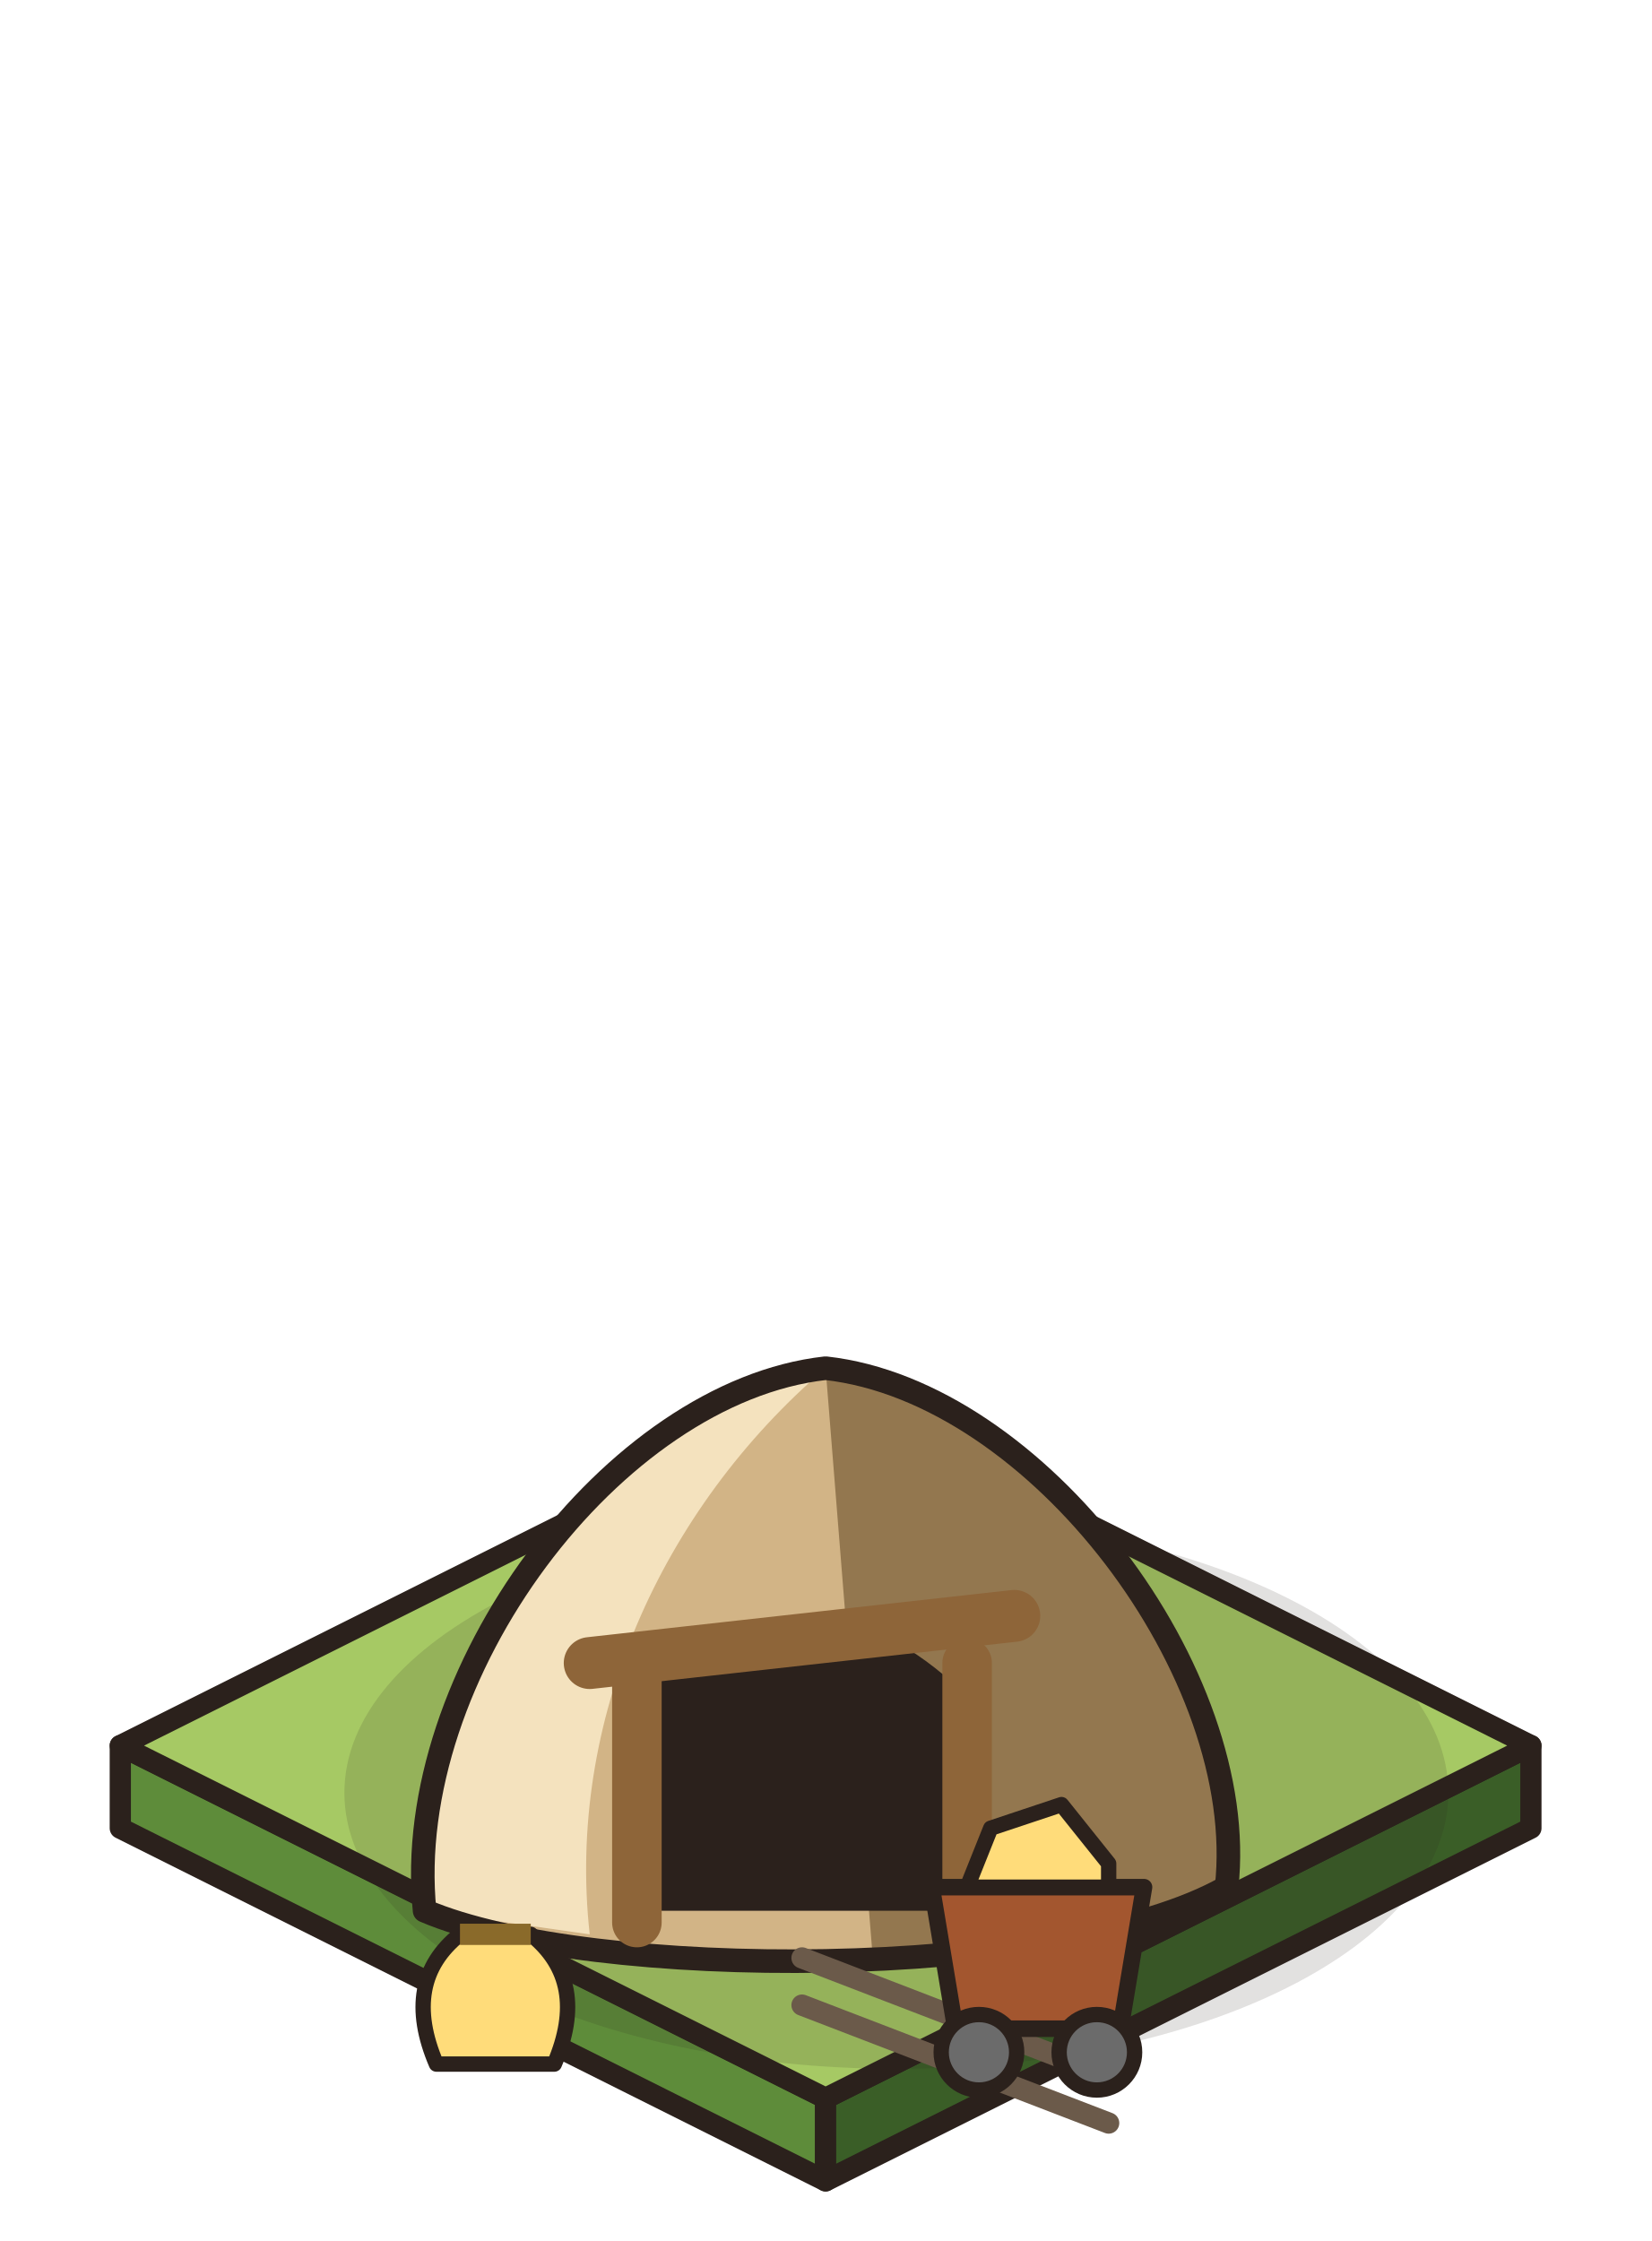
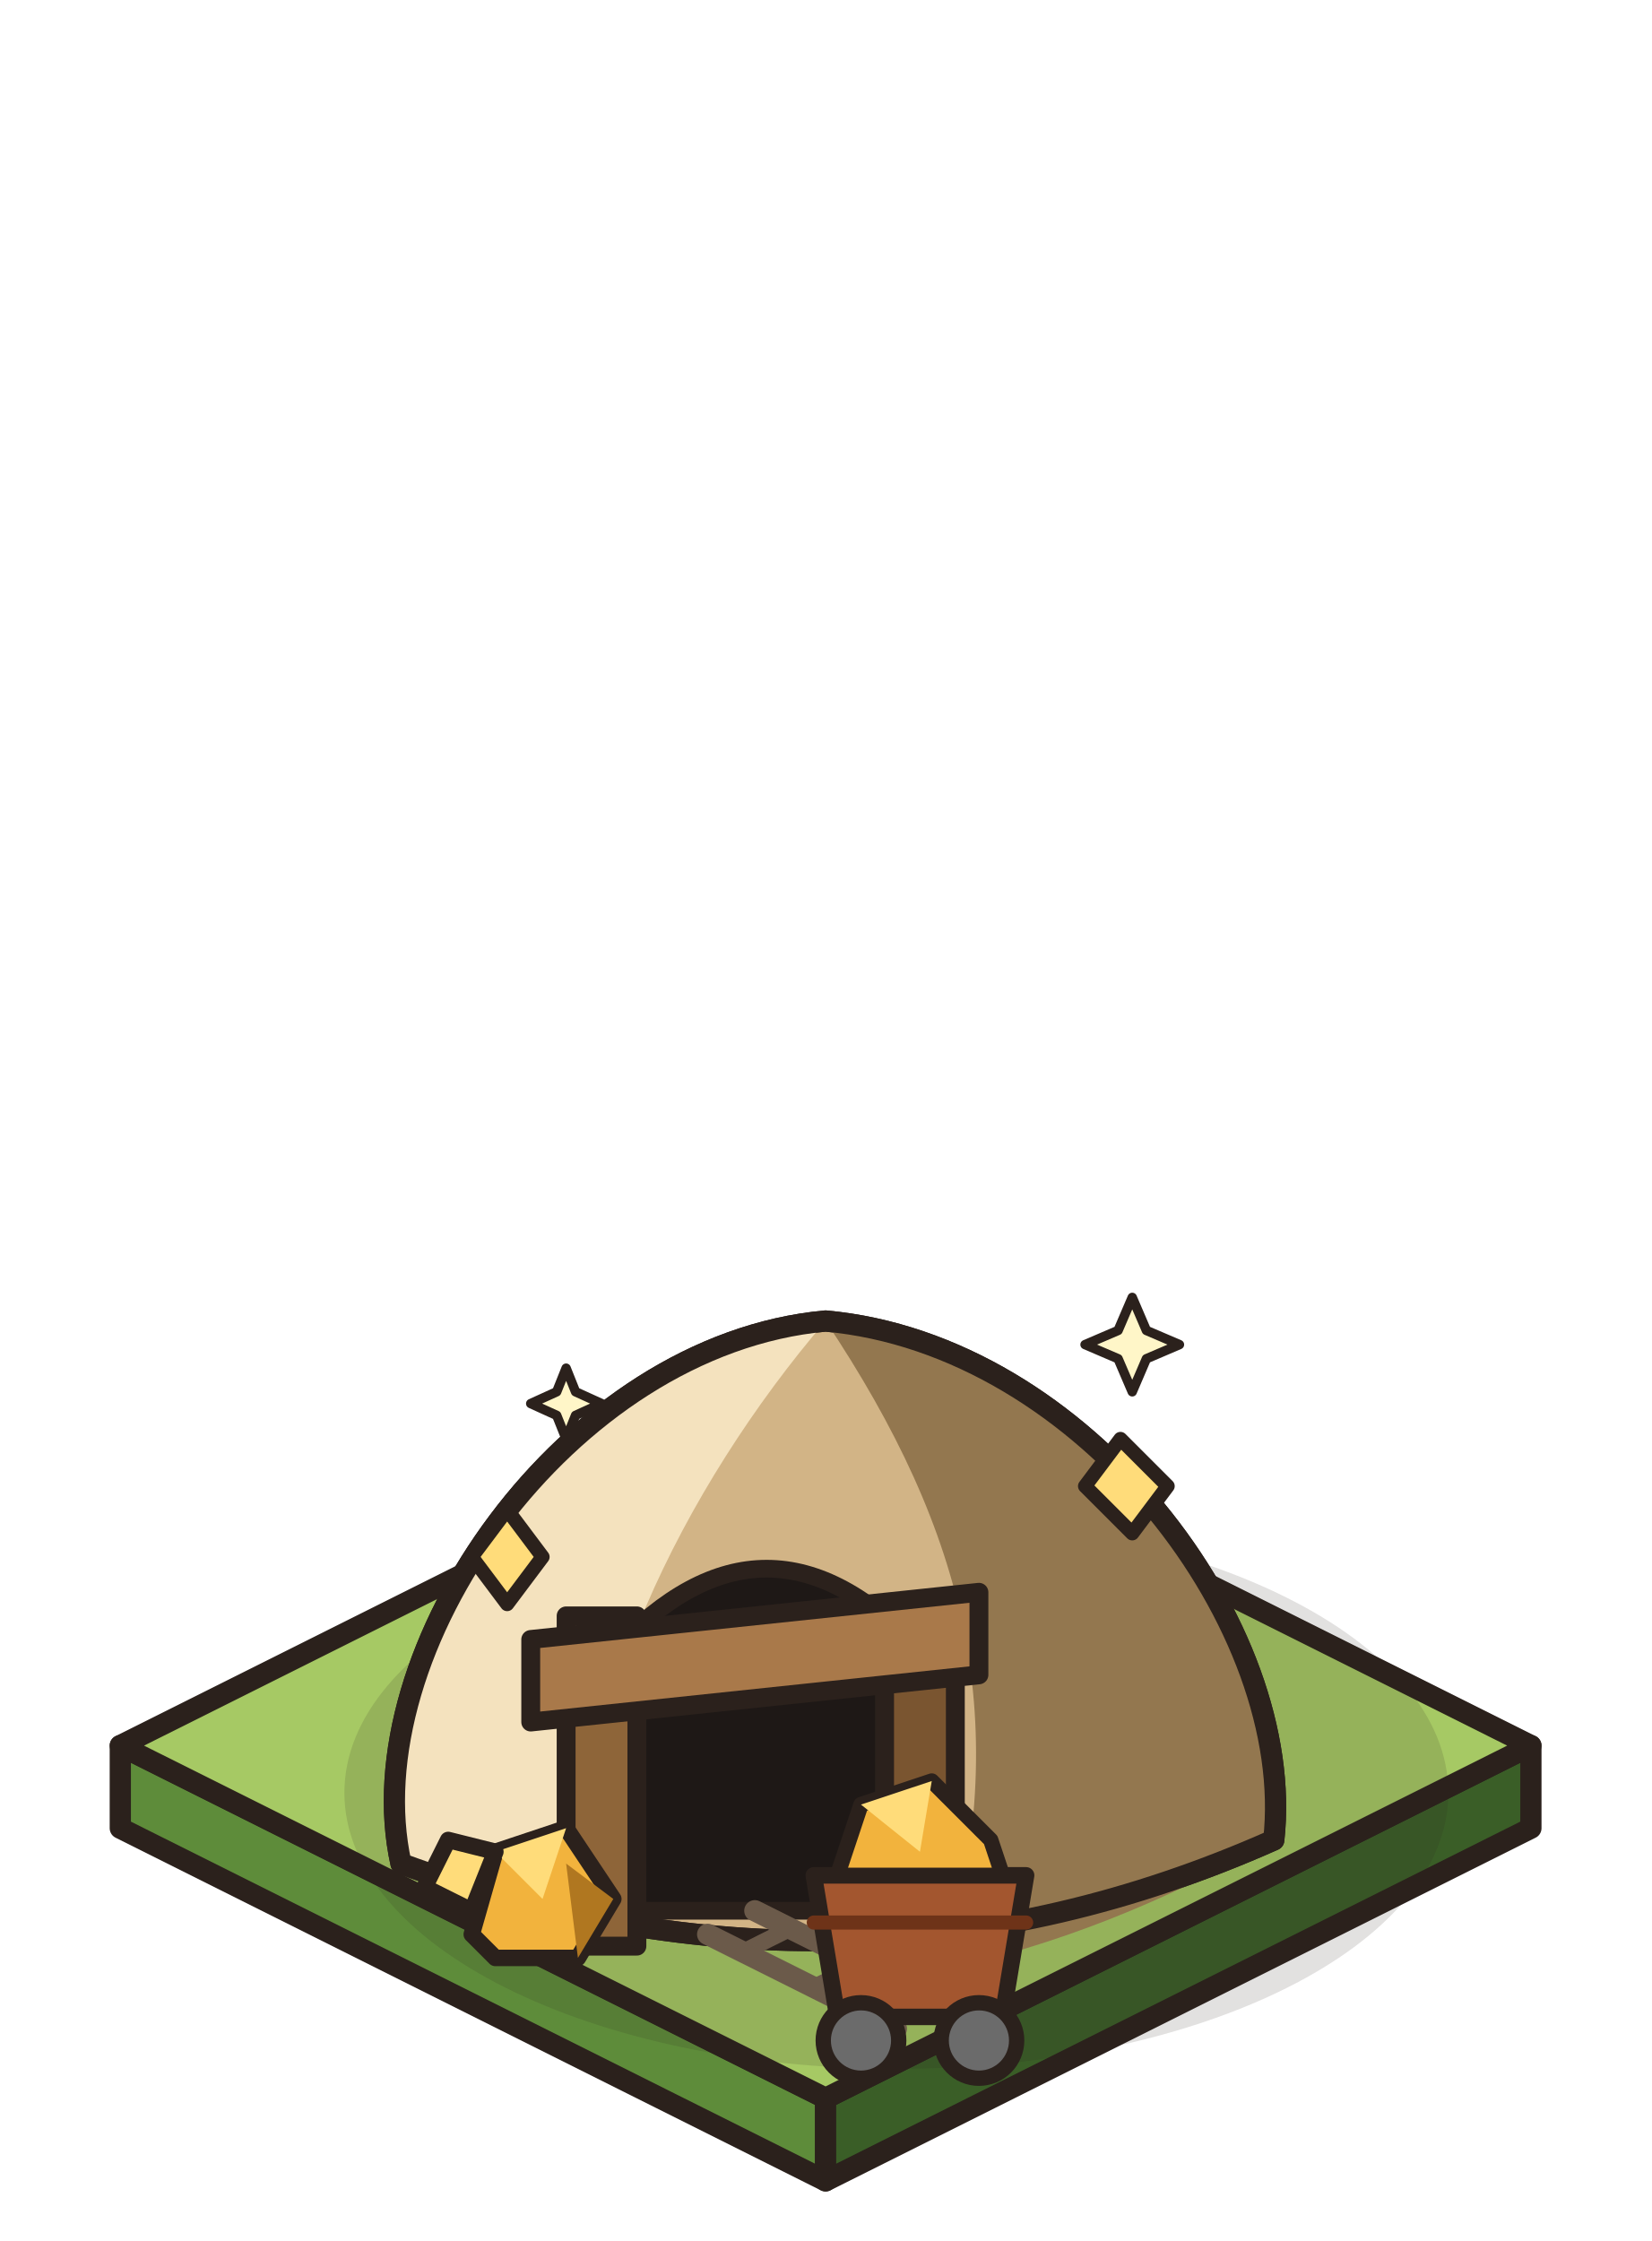
<svg xmlns="http://www.w3.org/2000/svg" viewBox="-70 -122 140 190" width="280" height="380">
  <path d="M-59.8 26L0 55.9L0 62.9L-59.8 33Z" fill="#5E8C3A" stroke="#2B211C" stroke-width="1.8" stroke-linejoin="round" />
  <path d="M59.8 26L0 55.9L0 62.9L59.8 33Z" fill="#3A5E27" stroke="#2B211C" stroke-width="1.8" stroke-linejoin="round" />
  <path d="M0 -3.9L59.8 26L0 55.9L-59.8 26Z" fill="#A6C964" stroke="#2B211C" stroke-width="1.8" stroke-linejoin="round" />
  <ellipse cx="6" cy="30" rx="46.8" ry="23.4" fill="#2B211C" opacity="0.14" />
-   <path d="M-34 40C-36 20 -18 -4 0 -6C18 -4 36 20 34 38C20 46 -20 46 -34 40Z" fill="#D2B486" />
-   <path d="M0 -6C18 -4 36 20 34 38C24 43 10 44 4 44Z" fill="#93774F" />
-   <path d="M-34 40C-36 20 -18 -4 0 -6C-14 6 -22 24 -20 42Z" fill="#F4E2BE" />
-   <path d="M-34 40C-36 20 -18 -4 0 -6C18 -4 36 20 34 38C20 46 -20 46 -34 40Z" fill="none" stroke="#2B211C" stroke-width="2" stroke-linejoin="round" />
-   <path d="M-14 40L-14 20Q-2 10 10 20L10 40Z" fill="#2B211C" />
-   <path d="M-16 41L-16 19M12 41L12 19" fill="none" stroke="#8E6539" stroke-width="4.2" stroke-linecap="round" />
-   <path d="M-20 19L16 15" fill="none" stroke="#8E6539" stroke-width="4.4" stroke-linecap="round" />
-   <path d="M-2 44L24 54M-2 48L24 58" fill="none" stroke="#6B5A4A" stroke-width="1.8" stroke-linecap="round" />
-   <g class="anim-cart">
-     <g transform="translate(18 47)">
-       <path d="M-9 -9L9 -9L7 3L-7 3Z" fill="#A3562F" stroke="#2B211C" stroke-width="1.4" stroke-linejoin="round" />
-       <path d="M-6 -9L-4 -14L2 -16L6 -11L6 -9Z" fill="#FFDC7A" stroke="#2B211C" stroke-width="1.3" stroke-linejoin="round" />
-       <circle cx="-5" cy="5" r="3.2" fill="#6B6B6B" stroke="#2B211C" stroke-width="1.3" />
-       <circle cx="5" cy="5" r="3.2" fill="#6B6B6B" stroke="#2B211C" stroke-width="1.3" />
+   <g stroke="#2B211C" stroke-width="1.8" stroke-linejoin="round" stroke-linecap="round">
+     <path d="M-36 36C-40 18 -22 -8 0 -10C22 -8 40 16 38 34Q2 50 -36 36Z" fill="#D2B486" />
+     <path d="M-36 36C-40 18 -22 -8 0 -10C-12 4 -22 24 -20 40Z" fill="#F4E2BE" stroke="none" />
+     <path d="M0 -10C22 -8 40 16 38 34Q24 42 10 45C16 24 12 8 0 -10Z" fill="#93774F" stroke="none" />
+     <path d="M-36 36C-40 18 -22 -8 0 -10C22 -8 40 16 38 34Q2 50 -36 36Z" fill="none" />
+     <path d="M-18 40L-18 18Q-5 4 8 18L8 40Z" fill="#1E1816" stroke-width="1.5" />
+     <path d="M-22 43L-16 43L-16 15L-22 15Z" fill="#8E6539" stroke-width="1.6" />
+     <path d="M5 43L11 43L11 15L5 15Z" fill="#7A5530" stroke-width="1.6" />
+     <path d="M-25 17L13 13L13 20L-25 24Z" fill="#A9794A" stroke-width="1.6" />
+     <path d="M-6 40L10 48M-10 42L6 50" fill="none" stroke="#6B5A4A" stroke-width="1.8" />
+     <path d="M-3 41.5L-7 43.5M3 44.5L-1 46.5" fill="none" stroke="#6B5A4A" stroke-width="1.4" />
+     <g class="anim-cart">
+       <g transform="translate(8 46)">
+         <path d="M-9 -9L9 -9L7 3L-7 3Z" fill="#A3562F" stroke-width="1.4" />
+         <path d="M-9 -5L9 -5" fill="none" stroke="#6E3318" stroke-width="1.2" />
+         <path d="M-7 -9L-5 -15L1 -17L6 -12L7 -9Z" fill="#F2B33D" stroke-width="1.3" />
+         <path d="M-5 -15L1 -17L0 -11Z" fill="#FFDC7A" stroke="none" />
+         <circle cx="-5" cy="5" r="3.2" fill="#6B6B6B" stroke-width="1.3" />
+         <circle cx="5" cy="5" r="3.2" fill="#6B6B6B" stroke-width="1.3" />
+       </g>
    </g>
-   </g>
-   <g transform="translate(-28 48)">
-     <path d="M-5 5Q-8 -2 -3 -6L3 -6Q8 -2 5 5Z" fill="#FFDC7A" stroke="#2B211C" stroke-width="1.3" stroke-linejoin="round" />
-     <path d="M-3 -6L3 -6" fill="none" stroke="#8A6A2A" stroke-width="1.8" />
+     <g stroke-width="1.4">
+       <path d="M-30 42L-28 35L-22 33L-18 39L-21 44L-28 44Z" fill="#F2B33D" />
+       <path d="M-28 35L-22 33L-24 39Z" fill="#FFDC7A" stroke="none" />
+       <path d="M-21 44L-18 39L-22 36Z" fill="#B07720" stroke="none" />
+       <path d="M-34 38L-32 34L-28 35L-30 40Z" fill="#FFDC7A" />
+     </g>
+     <path d="M22 4L25 0L29 4L26 8Z" fill="#FFDC7A" stroke-width="1.2" />
+     <path d="M-30 10L-27 6L-24 10L-27 14Z" fill="#FFDC7A" stroke-width="1.2" />
+     <path d="M26 -12L27.2 -9.2L30 -8L27.2 -6.8L26 -4L24.8 -6.8L22 -8L24.8 -9.2Z" fill="#FFF6C8" stroke-width="0.8" />
+     <path d="M-22 -6L-21.2 -4L-19 -3L-21.2 -2L-22 0L-22.8 -2L-25 -3L-22.8 -4Z" fill="#FFF6C8" stroke-width="0.8" />
  </g>
</svg>
